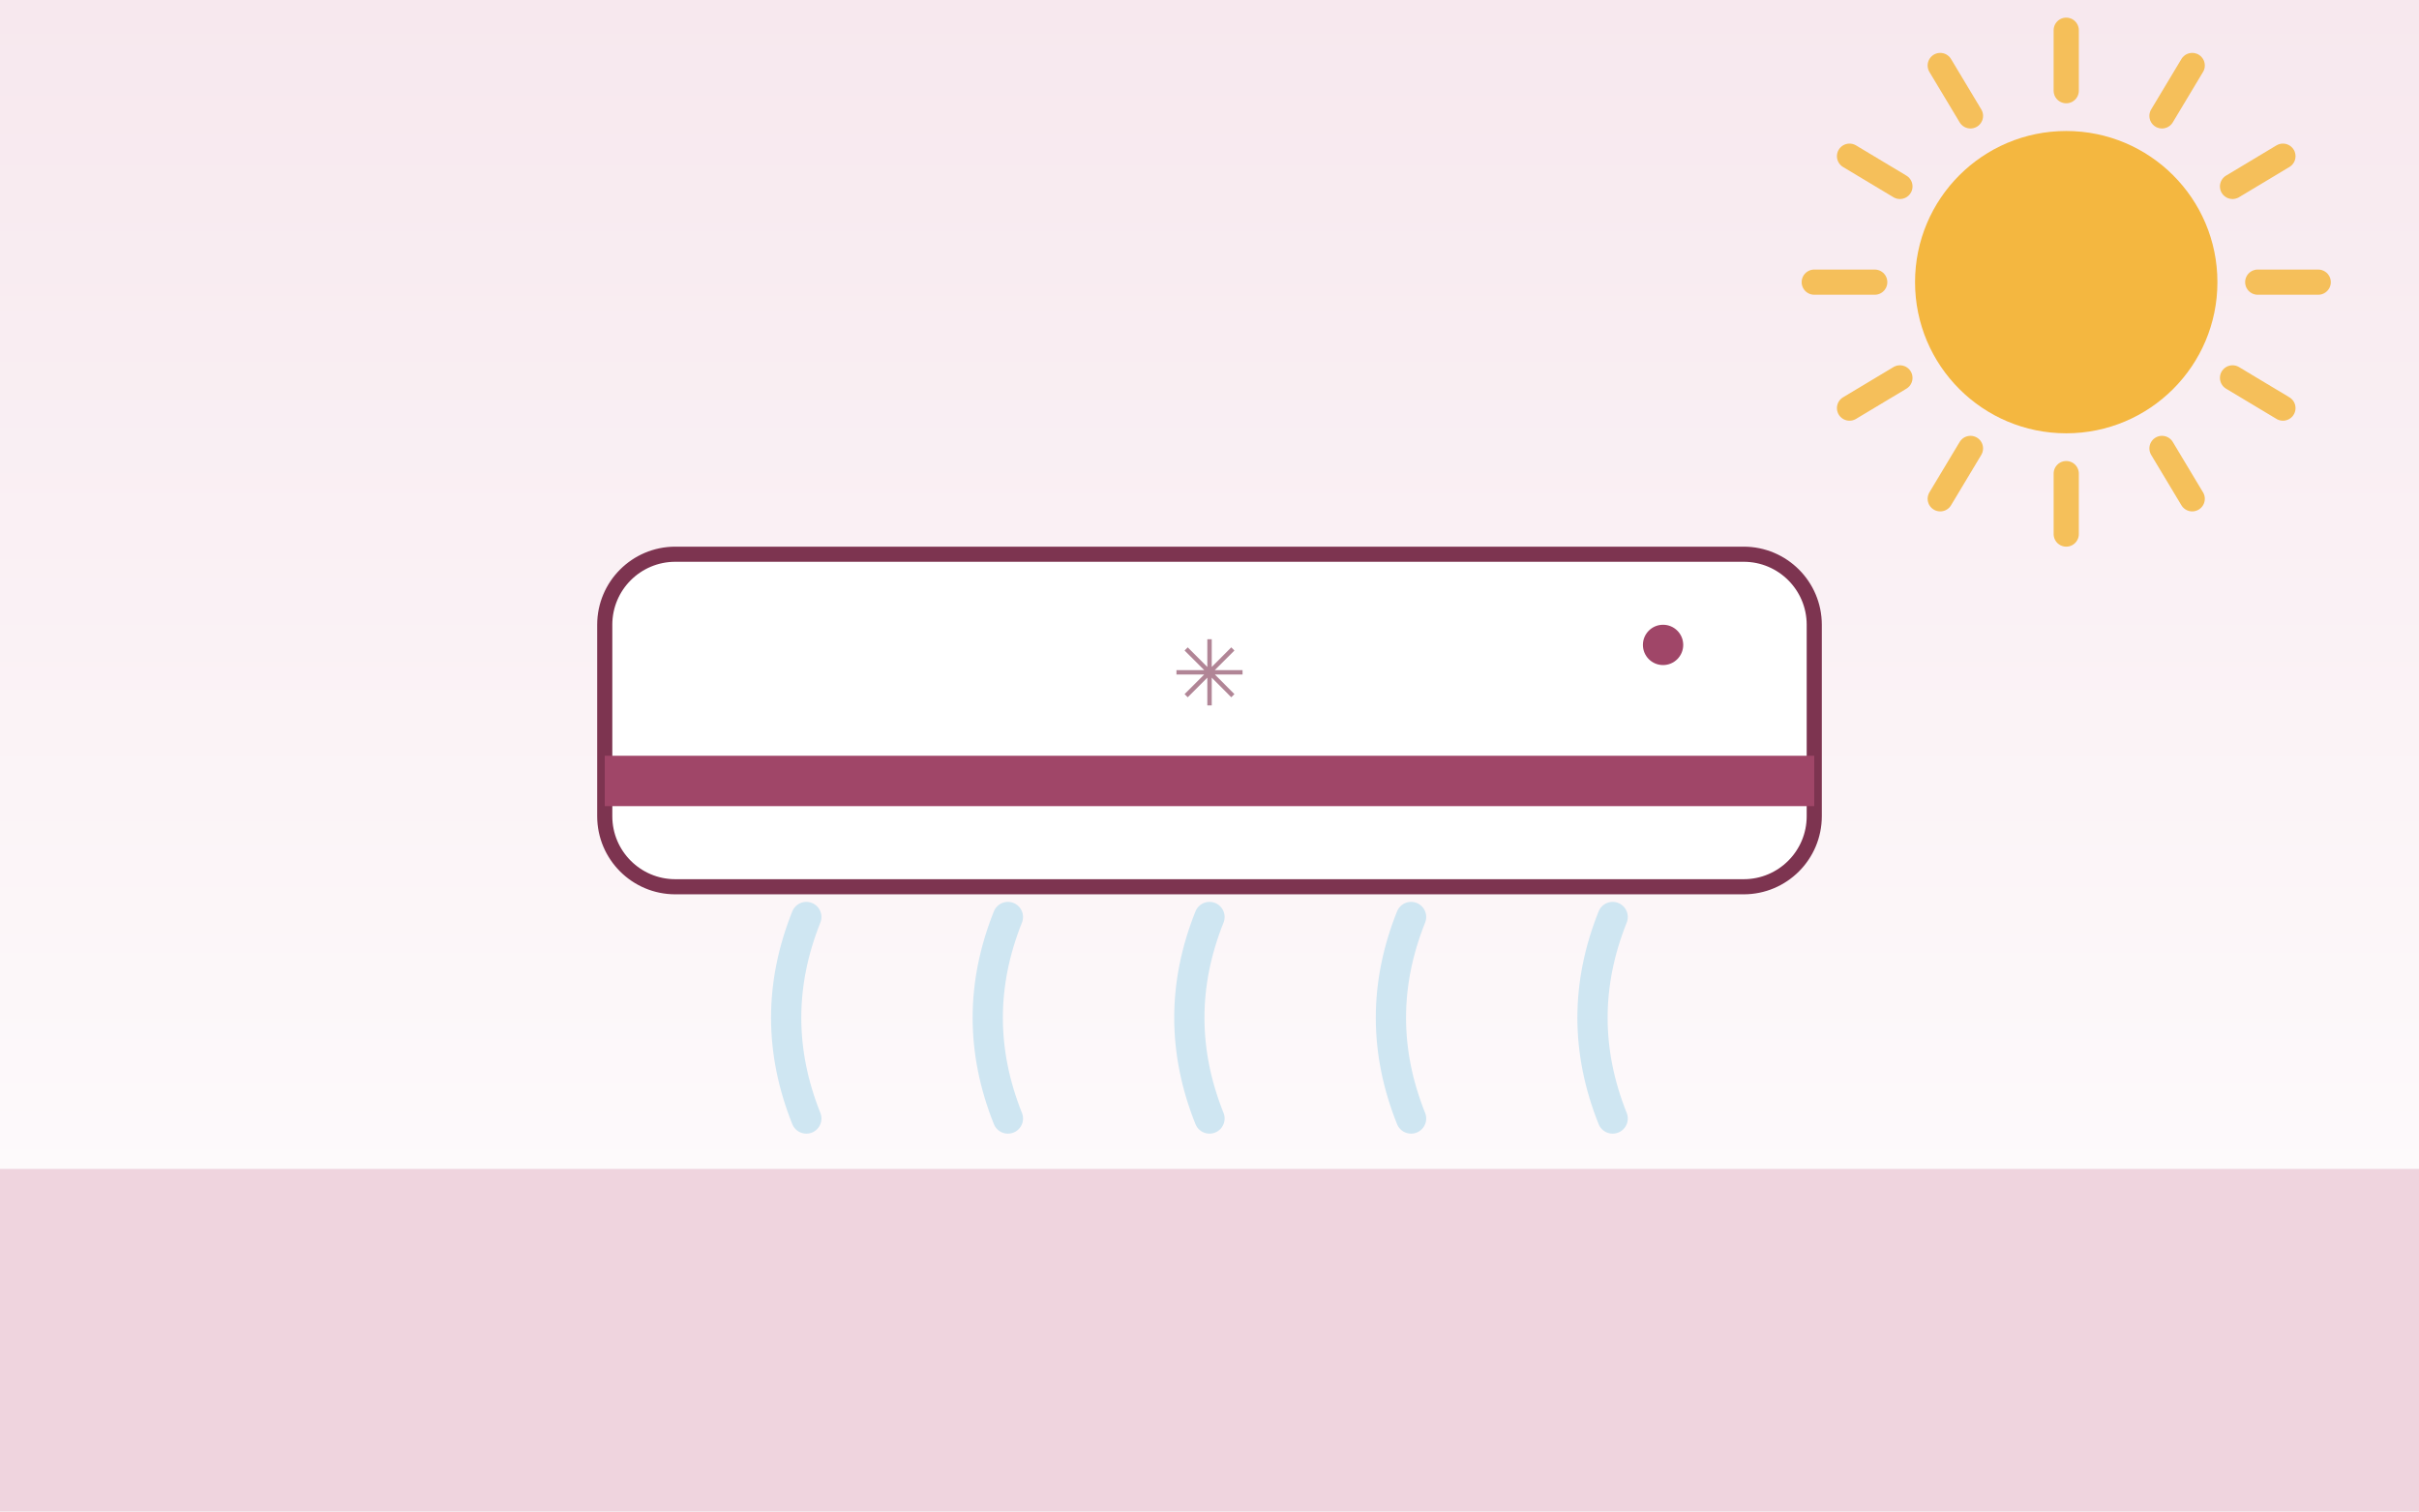
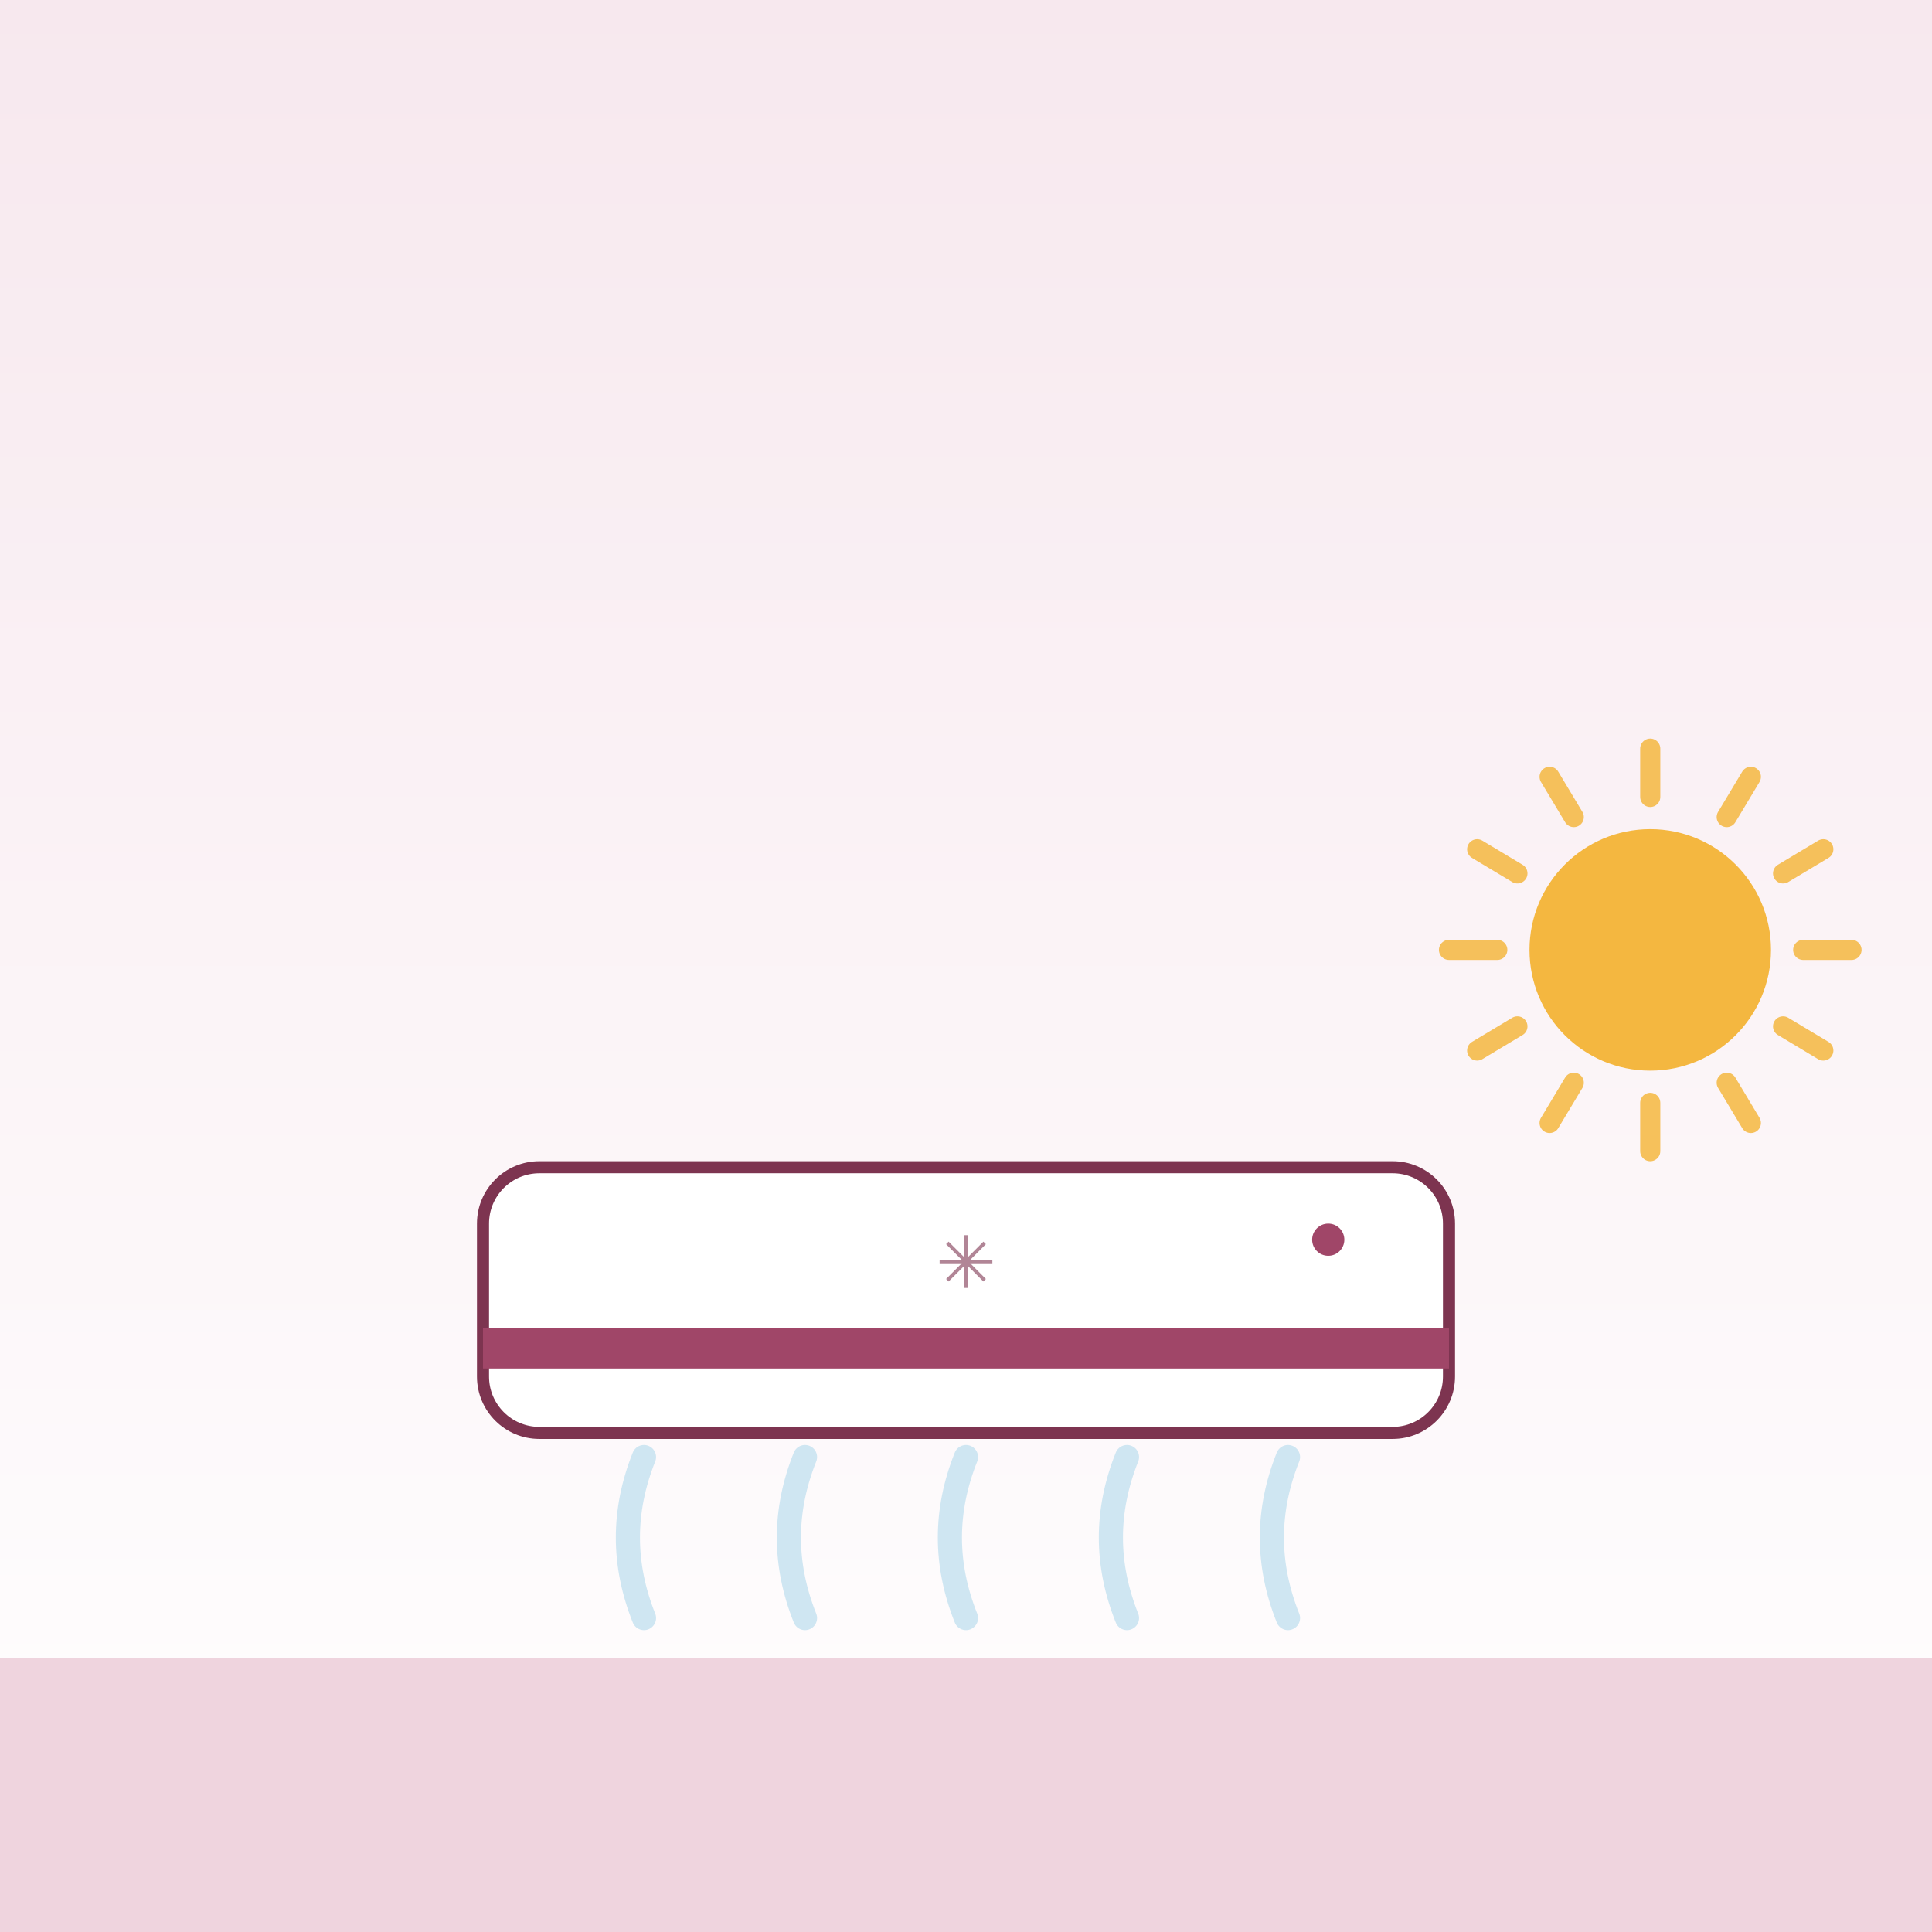
- <svg xmlns="http://www.w3.org/2000/svg" viewBox="0 0 480 300" fill="none">
+ <svg xmlns="http://www.w3.org/2000/svg" viewBox="0 0 400 400" fill="none">
  <defs>
    <linearGradient id="sky" x1="0" y1="0" x2="0" y2="1">
      <stop offset="0" stop-color="#f7e8ee" />
      <stop offset="1" stop-color="#ffffff" />
    </linearGradient>
  </defs>
-   <rect width="480" height="300" fill="url(#sky)" />
-   <rect x="0" y="232" width="480" height="68" fill="#efd4de" />
-   <line x1="448" y1="56" x2="460" y2="56" stroke="#f4b740" stroke-width="5" stroke-linecap="round" opacity=".85" />
-   <line x1="443" y1="75" x2="453" y2="81" stroke="#f4b740" stroke-width="5" stroke-linecap="round" opacity=".85" />
-   <line x1="429" y1="89" x2="435" y2="99" stroke="#f4b740" stroke-width="5" stroke-linecap="round" opacity=".85" />
-   <line x1="410" y1="94" x2="410" y2="106" stroke="#f4b740" stroke-width="5" stroke-linecap="round" opacity=".85" />
-   <line x1="391" y1="89" x2="385" y2="99" stroke="#f4b740" stroke-width="5" stroke-linecap="round" opacity=".85" />
-   <line x1="377" y1="75" x2="367" y2="81" stroke="#f4b740" stroke-width="5" stroke-linecap="round" opacity=".85" />
-   <line x1="372" y1="56" x2="360" y2="56" stroke="#f4b740" stroke-width="5" stroke-linecap="round" opacity=".85" />
-   <line x1="377" y1="37" x2="367" y2="31" stroke="#f4b740" stroke-width="5" stroke-linecap="round" opacity=".85" />
-   <line x1="391" y1="23" x2="385" y2="13" stroke="#f4b740" stroke-width="5" stroke-linecap="round" opacity=".85" />
-   <line x1="410" y1="18" x2="410" y2="6" stroke="#f4b740" stroke-width="5" stroke-linecap="round" opacity=".85" />
-   <line x1="429" y1="23" x2="435" y2="13" stroke="#f4b740" stroke-width="5" stroke-linecap="round" opacity=".85" />
-   <line x1="443" y1="37" x2="453" y2="31" stroke="#f4b740" stroke-width="5" stroke-linecap="round" opacity=".85" />
-   <circle cx="410" cy="56" r="30" fill="#f4b740" />
-   <rect x="120" y="110" width="240" height="66" rx="14" fill="#ffffff" stroke="#7d3450" stroke-width="3" />
-   <rect x="120" y="150" width="240" height="10" fill="#a04668" />
-   <circle cx="330" cy="128" r="4" fill="#a04668" />
-   <path d="M160 182 q-8 20 0 40" stroke="#cfe6f2" stroke-width="6" fill="none" stroke-linecap="round" />
-   <path d="M200 182 q-8 20 0 40" stroke="#cfe6f2" stroke-width="6" fill="none" stroke-linecap="round" />
-   <path d="M240 182 q-8 20 0 40" stroke="#cfe6f2" stroke-width="6" fill="none" stroke-linecap="round" />
-   <path d="M280 182 q-8 20 0 40" stroke="#cfe6f2" stroke-width="6" fill="none" stroke-linecap="round" />
-   <path d="M320 182 q-8 20 0 40" stroke="#cfe6f2" stroke-width="6" fill="none" stroke-linecap="round" />
-   <text x="240" y="140" font-family="sans-serif" font-size="18" fill="#7d3450" text-anchor="middle" opacity=".6">✳</text>
+   <rect width="400" height="400" fill="url(#sky)" />
+   <g transform="translate(0,150) scale(0.83333)">
+     <rect x="0" y="232" width="480" height="68" fill="#efd4de" />
+     <line x1="448" y1="56" x2="460" y2="56" stroke="#f4b740" stroke-width="5" stroke-linecap="round" opacity=".85" />
+     <line x1="443" y1="75" x2="453" y2="81" stroke="#f4b740" stroke-width="5" stroke-linecap="round" opacity=".85" />
+     <line x1="429" y1="89" x2="435" y2="99" stroke="#f4b740" stroke-width="5" stroke-linecap="round" opacity=".85" />
+     <line x1="410" y1="94" x2="410" y2="106" stroke="#f4b740" stroke-width="5" stroke-linecap="round" opacity=".85" />
+     <line x1="391" y1="89" x2="385" y2="99" stroke="#f4b740" stroke-width="5" stroke-linecap="round" opacity=".85" />
+     <line x1="377" y1="75" x2="367" y2="81" stroke="#f4b740" stroke-width="5" stroke-linecap="round" opacity=".85" />
+     <line x1="372" y1="56" x2="360" y2="56" stroke="#f4b740" stroke-width="5" stroke-linecap="round" opacity=".85" />
+     <line x1="377" y1="37" x2="367" y2="31" stroke="#f4b740" stroke-width="5" stroke-linecap="round" opacity=".85" />
+     <line x1="391" y1="23" x2="385" y2="13" stroke="#f4b740" stroke-width="5" stroke-linecap="round" opacity=".85" />
+     <line x1="410" y1="18" x2="410" y2="6" stroke="#f4b740" stroke-width="5" stroke-linecap="round" opacity=".85" />
+     <line x1="429" y1="23" x2="435" y2="13" stroke="#f4b740" stroke-width="5" stroke-linecap="round" opacity=".85" />
+     <line x1="443" y1="37" x2="453" y2="31" stroke="#f4b740" stroke-width="5" stroke-linecap="round" opacity=".85" />
+     <circle cx="410" cy="56" r="30" fill="#f4b740" />
+     <rect x="120" y="110" width="240" height="66" rx="14" fill="#ffffff" stroke="#7d3450" stroke-width="3" />
+     <rect x="120" y="150" width="240" height="10" fill="#a04668" />
+     <circle cx="330" cy="128" r="4" fill="#a04668" />
+     <path d="M160 182 q-8 20 0 40" stroke="#cfe6f2" stroke-width="6" fill="none" stroke-linecap="round" />
+     <path d="M200 182 q-8 20 0 40" stroke="#cfe6f2" stroke-width="6" fill="none" stroke-linecap="round" />
+     <path d="M240 182 q-8 20 0 40" stroke="#cfe6f2" stroke-width="6" fill="none" stroke-linecap="round" />
+     <path d="M280 182 q-8 20 0 40" stroke="#cfe6f2" stroke-width="6" fill="none" stroke-linecap="round" />
+     <path d="M320 182 q-8 20 0 40" stroke="#cfe6f2" stroke-width="6" fill="none" stroke-linecap="round" />
+     <text x="240" y="140" font-family="sans-serif" font-size="18" fill="#7d3450" text-anchor="middle" opacity=".6">✳</text>
+   </g>
</svg>
